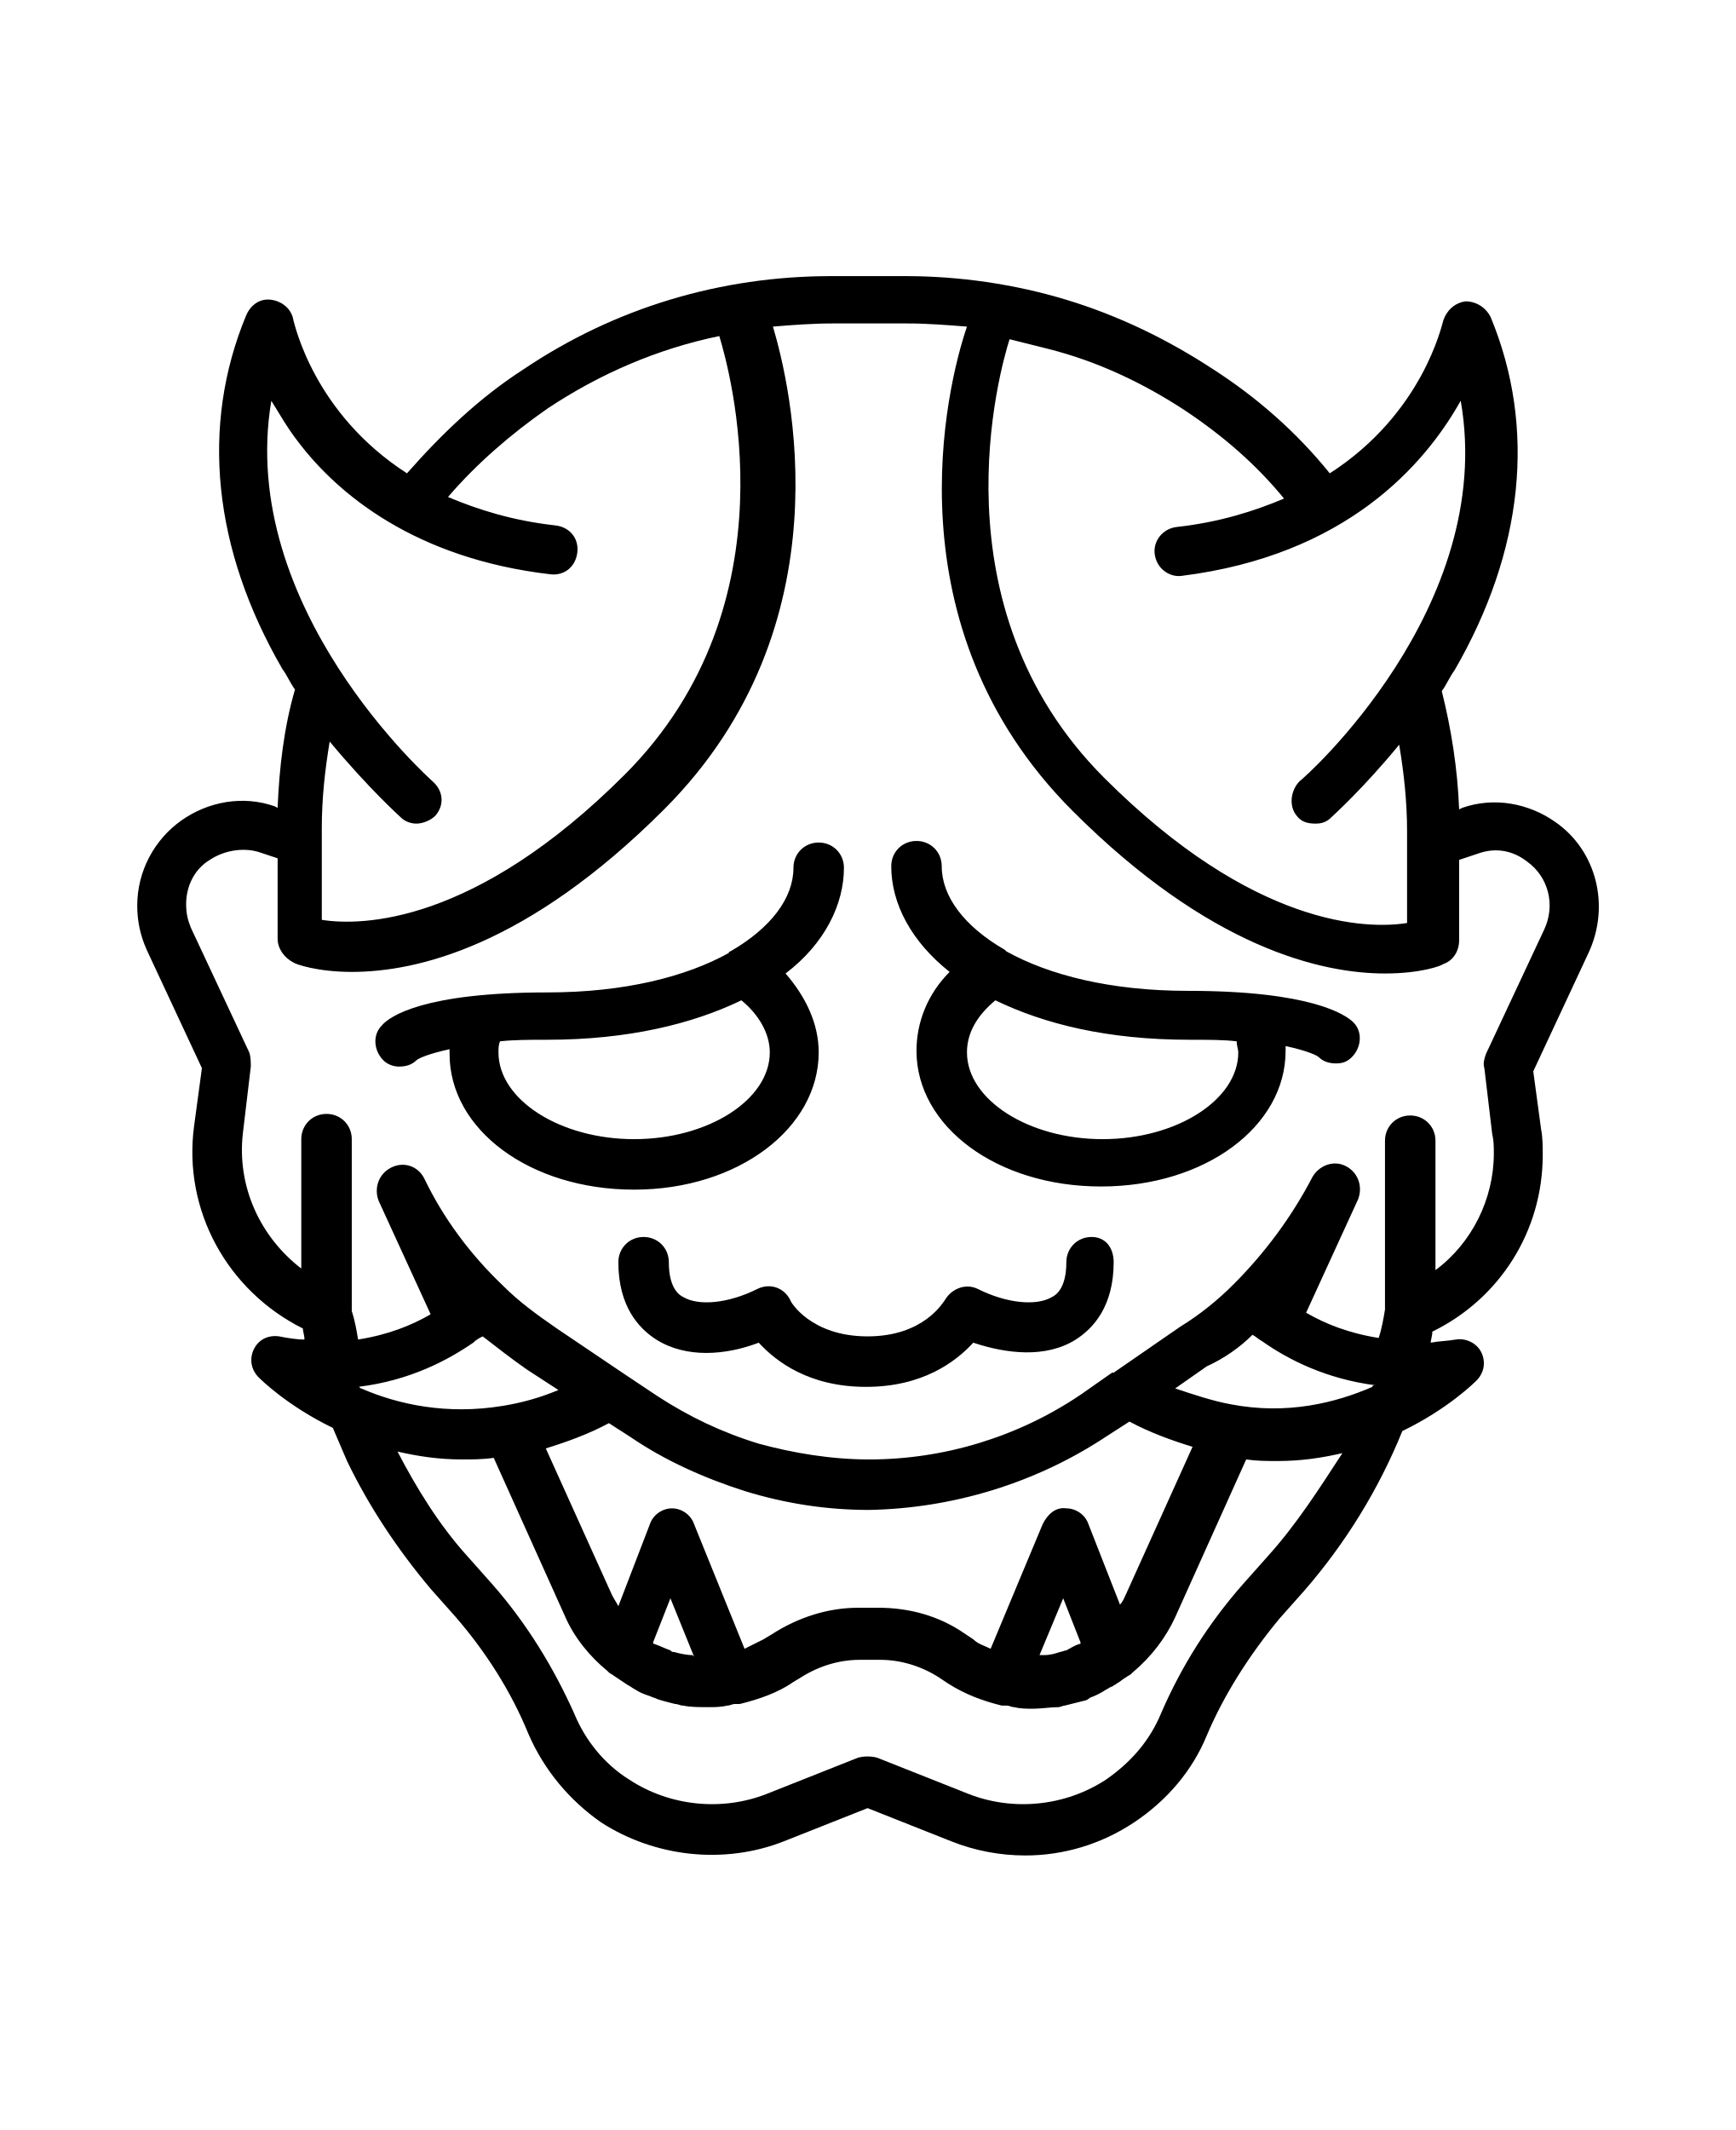
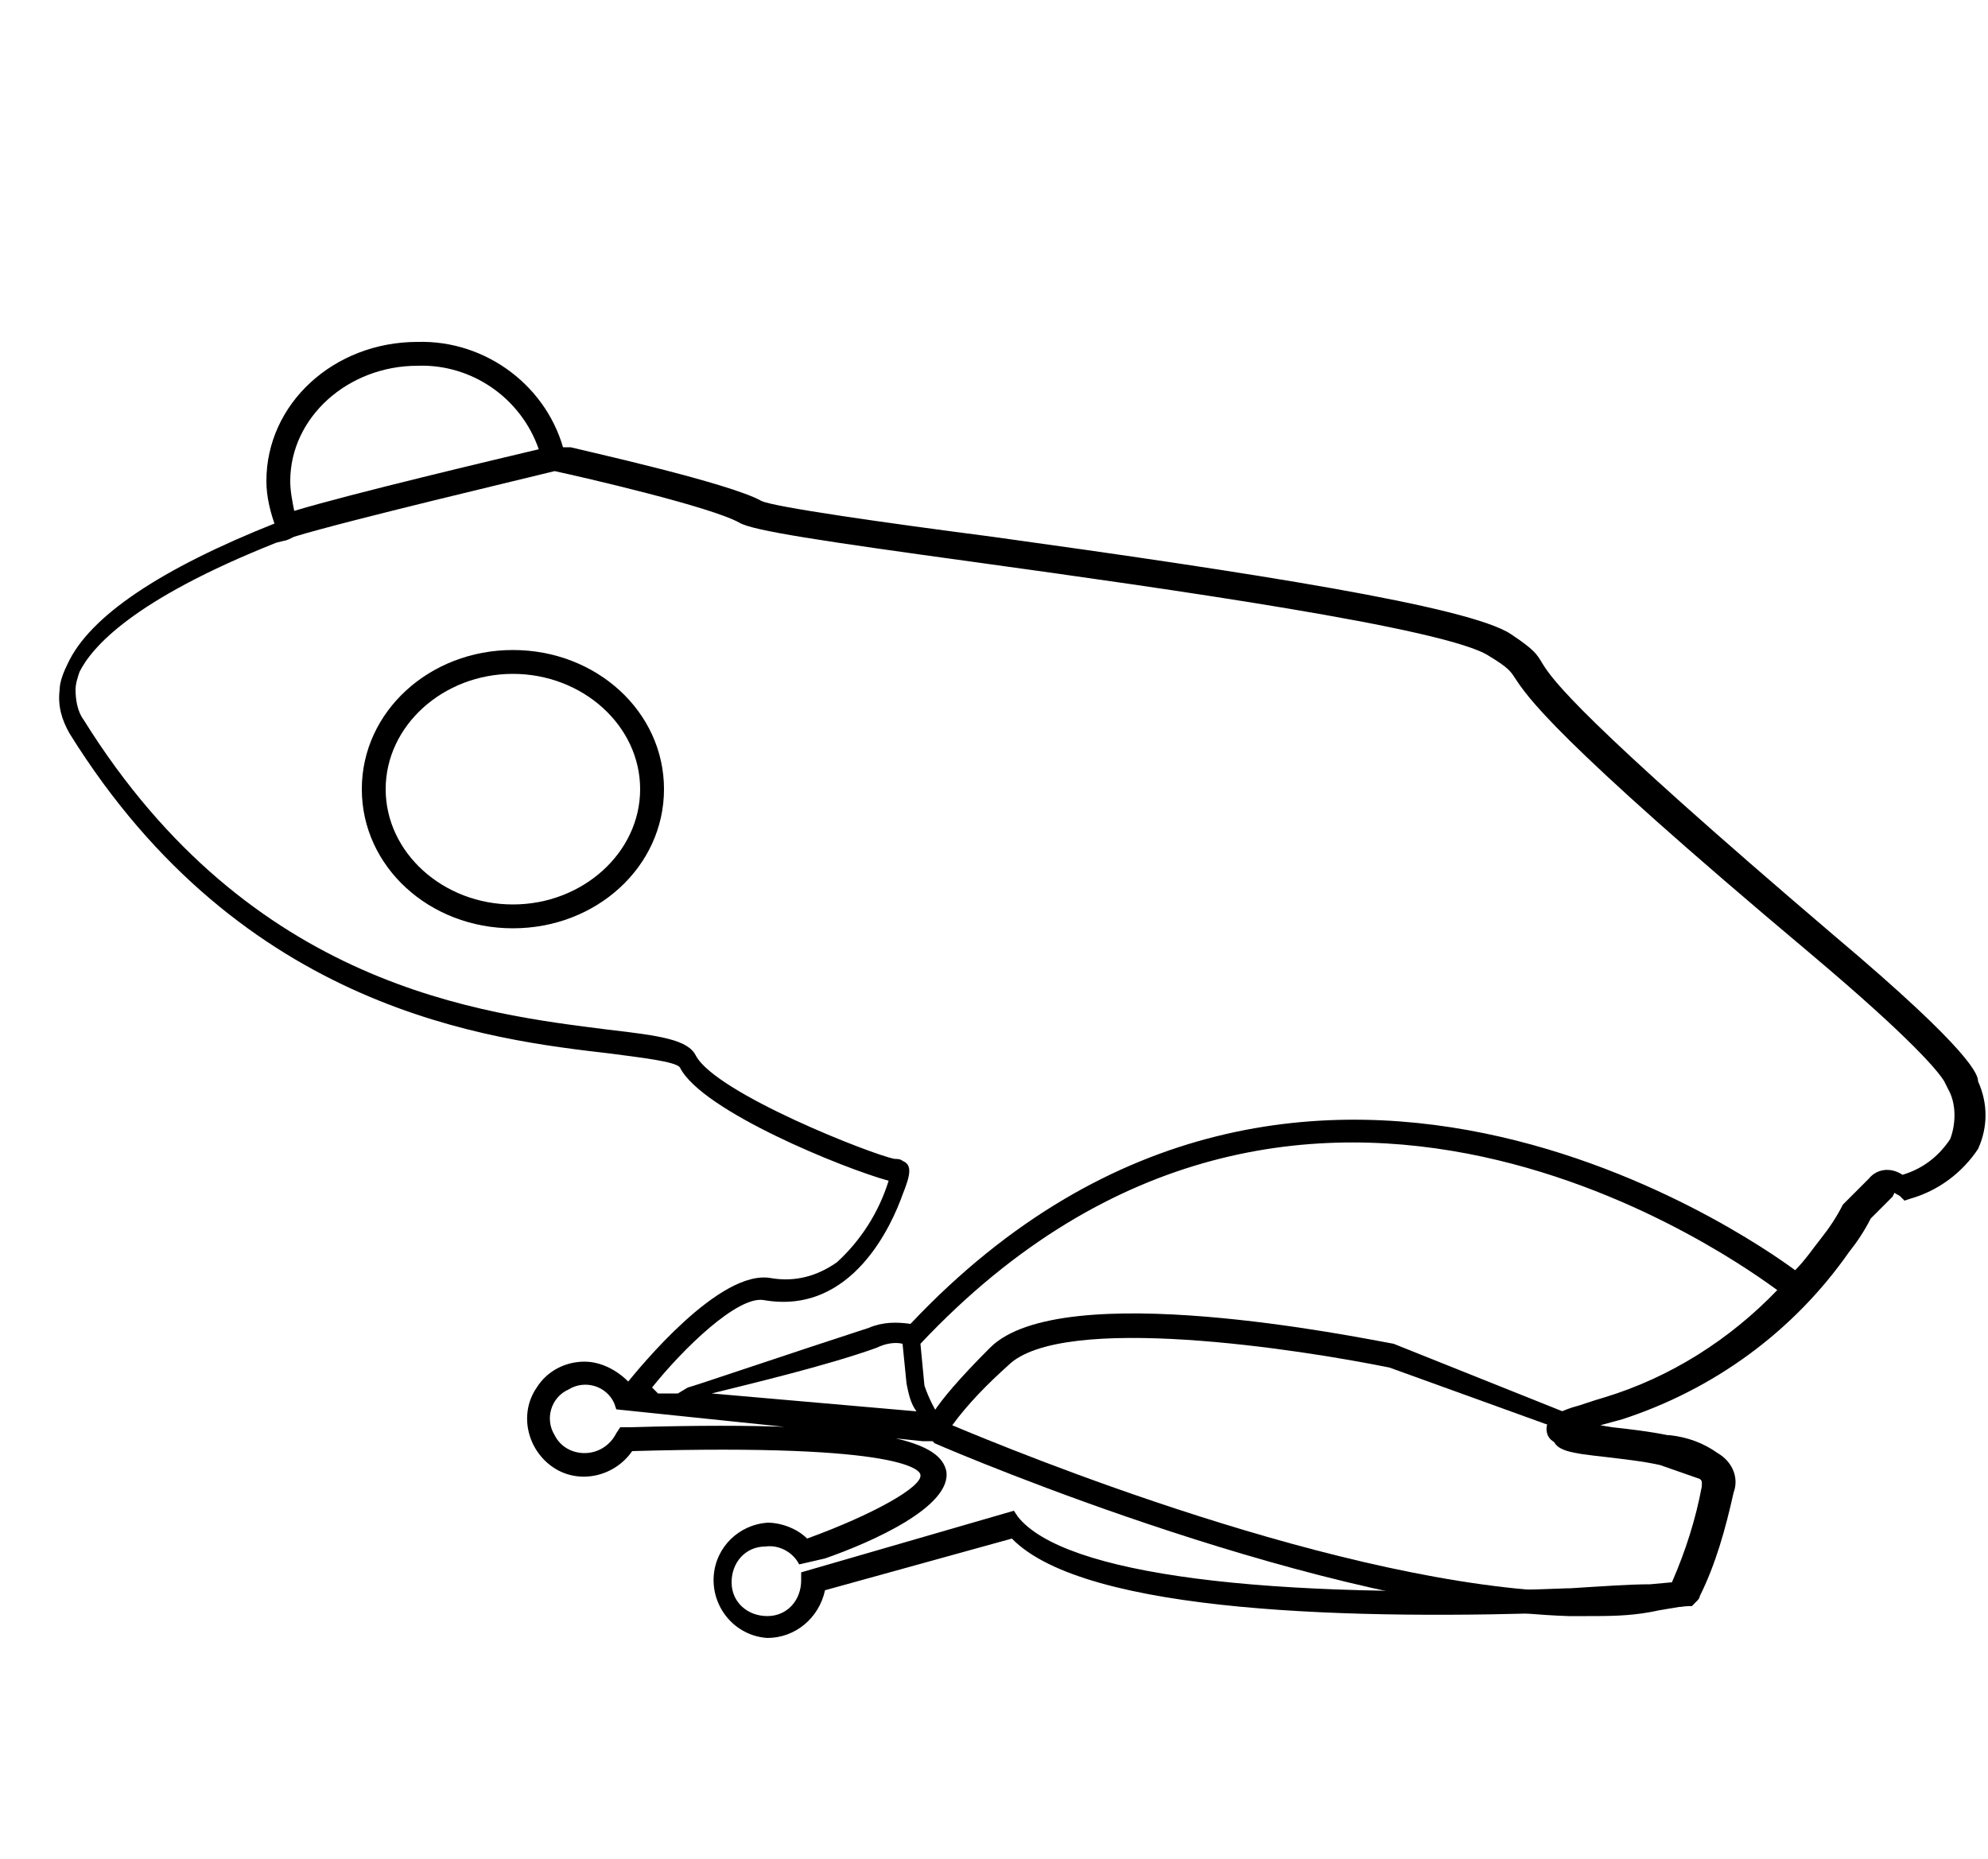
- <svg xmlns="http://www.w3.org/2000/svg" version="1.1" width="110" height="135">
-   <svg version="1.1" id="SvgjsSvg1001" x="0px" y="0px" viewBox="0 0 110 135" style="enable-background:new 0 0 110 135;" xml:space="preserve">
-     <path d="M51.9,66.7c0-1.8-0.8-3.5-2.1-5c2.5-1.9,3.7-4.4,3.7-6.7c0-0.9-0.7-1.6-1.6-1.6s-1.6,0.7-1.6,1.6c0,1.9-1.4,3.8-4,5.3  c0,0-0.1,0-0.1,0.1c-2.7,1.5-6.6,2.5-11.5,2.5c-7.8,0-10,1.5-10.5,2.1c-0.6,0.6-0.5,1.6,0.1,2.2c0.3,0.3,0.7,0.4,1,0.4  c0.4,0,0.8-0.1,1.1-0.4c0.1-0.1,0.7-0.4,2.1-0.7c0,0.1,0,0.2,0,0.3c0,4.8,5.1,8.6,11.7,8.6S51.9,71.5,51.9,66.7L51.9,66.7z   M31.6,66.7c0-0.2,0-0.5,0.1-0.7c0.9-0.1,1.9-0.1,3-0.1c5.1,0,9.2-1,12.3-2.5c1.1,0.9,1.8,2.1,1.8,3.3c0,3-3.9,5.5-8.6,5.5  S31.6,69.7,31.6,66.7L31.6,66.7z M98.6,52.1c-1.7-1.2-3.9-1.6-5.9-0.9l-0.2,0.1c-0.1-2.6-0.5-5.1-1.1-7.5c0.3-0.4,0.5-0.9,0.8-1.3  c4.4-7.6,5.2-15.4,2.3-22.4c-0.3-0.6-0.9-1-1.6-1c-0.7,0.1-1.2,0.6-1.4,1.2c-0.1,0.3-1.3,5.9-7.2,9.7c-2.1-2.6-4.6-4.8-7.4-6.6  c-2.9-1.9-6-3.4-9.3-4.4c-3.3-1-6.8-1.5-10.2-1.5h-4.7c-7,0-13.7,2-19.5,5.9c-2.8,1.8-5.2,4.1-7.4,6.6c-5.9-3.8-7.1-9.4-7.2-9.7  c-0.1-0.7-0.7-1.2-1.4-1.3c-0.7-0.1-1.3,0.3-1.6,1c-2.9,7-2.1,14.8,2.3,22.4c0.3,0.4,0.5,0.9,0.8,1.3c-0.7,2.4-1,5-1.1,7.5l-0.2-0.1  c-2-0.7-4.2-0.3-5.9,0.9c-1.7,1.2-2.8,3.2-2.8,5.4c0,1,0.2,1.9,0.6,2.8l3.5,7.5l-0.5,3.7c-0.7,5.3,2.1,10.4,6.9,12.8  c0,0.2,0.1,0.4,0.1,0.7c-0.5,0-1.1-0.1-1.6-0.2c-0.7-0.1-1.3,0.2-1.6,0.8c-0.3,0.6-0.2,1.3,0.3,1.8c0.1,0.1,1.8,1.8,4.7,3.2  c0.3,0.7,0.6,1.4,0.9,2.1c1.4,2.9,3.2,5.6,5.3,8.1l1.6,1.8c1.9,2.2,3.5,4.7,4.6,7.4c1,2.3,2.6,4.2,4.6,5.6c3.4,2.2,7.8,2.7,11.6,1.2  l5.3-2.1l5.3,2.1c1.5,0.6,3.1,0.9,4.7,0.9c2.4,0,4.8-0.7,6.9-2.1c2.1-1.4,3.7-3.3,4.6-5.5c1.1-2.6,2.7-5.1,4.6-7.4l1.6-1.8  c2.6-3,4.7-6.4,6.2-10.1c2.9-1.4,4.6-3.1,4.7-3.2c0.5-0.5,0.6-1.2,0.3-1.8s-1-0.9-1.6-0.8c-0.6,0.1-1.1,0.1-1.6,0.2  c0-0.2,0.1-0.4,0.1-0.7c4.3-2.1,7-6.4,7-11.2c0-0.5,0-1.1-0.1-1.6l-0.5-3.7l3.5-7.5C102.1,57.4,101.2,53.9,98.6,52.1L98.6,52.1z   M75.1,26c2.4,1.6,4.5,3.4,6.3,5.6c-1.9,0.8-4.1,1.5-6.8,1.8c-0.9,0.1-1.5,0.9-1.4,1.7c0.1,0.9,0.9,1.5,1.7,1.4  c10.4-1.3,15.4-7,17.7-11.1c2.3,13.1-10,24-10.2,24.1c-0.6,0.6-0.7,1.6-0.2,2.2c0.3,0.4,0.7,0.5,1.2,0.5c0.4,0,0.7-0.1,1-0.4  c0.1-0.1,2-1.8,4.3-4.6c0.3,1.8,0.5,3.6,0.5,5.5v5.8c-2.5,0.4-9.7,0.3-19.2-9.2c-10.9-10.9-6.6-25.9-6-27.8c0.8,0.2,1.6,0.4,2.4,0.6  C69.6,22.9,72.5,24.3,75.1,26L75.1,26z M25.4,51.8c0.3,0.3,0.7,0.4,1,0.4c0.4,0,0.9-0.2,1.2-0.5c0.6-0.7,0.5-1.6-0.2-2.2  c-0.1-0.1-12.4-11-10.2-24.1c0.5,0.8,1,1.7,1.7,2.6c2.5,3.3,7.4,7.4,16,8.4c0.9,0.1,1.6-0.5,1.7-1.4c0.1-0.9-0.5-1.6-1.4-1.7  c-2.7-0.3-4.9-1-6.8-1.8c1.8-2.1,4-4,6.3-5.6c3.3-2.2,7-3.8,10.9-4.6c0.6,2,4.9,16.9-6,27.8c-9.5,9.5-16.7,9.6-19.2,9.2v-5.8  c0-1.9,0.2-3.7,0.5-5.5C23.4,50,25.3,51.7,25.4,51.8L25.4,51.8z M30,85.1c0.2-0.2,0.4-0.3,0.6-0.4c0.9,0.7,1.8,1.4,2.8,2.1l2,1.3  c-1.2,0.5-2.3,0.8-3.5,1c-3.6,0.6-6.7-0.1-9-1.1c0,0-0.1,0-0.1-0.1c0,0-0.1,0-0.1,0C26,87.5,28.4,86.2,30,85.1L30,85.1z M79.4,84.6  c0.2,0.1,0.4,0.3,0.6,0.4c1.7,1.2,4.1,2.4,7.2,2.8c0,0-0.1,0-0.1,0c0,0-0.1,0-0.1,0.1c-2.3,1-5.4,1.8-9,1.1c-1.1-0.2-2.3-0.6-3.5-1  l2-1.4C77.6,86.1,78.6,85.4,79.4,84.6L79.4,84.6z M70.2,91l1.4-0.9c1.3,0.7,2.7,1.2,4,1.6l-4.2,9.3c-0.1,0.2-0.2,0.5-0.4,0.7  L69,96.6c-0.2-0.6-0.8-1-1.4-1c-0.7-0.1-1.2,0.4-1.5,1l-3.3,7.9c-0.4-0.2-0.8-0.3-1.1-0.6l-0.6-0.4c-1.6-1.1-3.5-1.6-5.4-1.6h-1.3  c-1.9,0-3.8,0.6-5.5,1.7l-0.5,0.3c-0.4,0.2-0.8,0.4-1.2,0.6L44,96.6c-0.2-0.6-0.8-1-1.4-1h0c-0.6,0-1.2,0.4-1.4,1l-2,5.2  c-0.1-0.2-0.3-0.5-0.4-0.7l-4.2-9.3c1.3-0.4,2.7-0.9,4-1.6l1.4,0.9c2.2,1.5,4.7,2.6,7.2,3.4c2.6,0.8,5.2,1.2,7.9,1.2  C60.4,95.6,65.7,94,70.2,91L70.2,91z M68.4,104.2c-0.3,0.1-0.6,0.3-0.8,0.4c-0.1,0-0.3,0.1-0.4,0.1c-0.3,0.1-0.6,0.2-1,0.2  c-0.1,0-0.2,0-0.3,0l1.5-3.6l1.1,2.8C68.5,104.2,68.5,104.2,68.4,104.2L68.4,104.2z M43.9,104.9c-0.4,0-0.8-0.1-1.2-0.2  c-0.1,0-0.1,0-0.2-0.1c-0.3-0.1-0.7-0.3-1-0.4c-0.1,0-0.1-0.1-0.1-0.1l1.1-2.8L44,105C44,105,44,105,43.9,104.9L43.9,104.9z   M80.4,98.6l-1.6,1.8c-2.2,2.5-3.9,5.2-5.2,8.2c-0.7,1.7-1.9,3.1-3.5,4.2c-2.6,1.7-5.9,2-8.7,0.9l-5.8-2.3c-0.4-0.1-0.8-0.1-1.2,0  l-5.8,2.3c-2.8,1.1-6.1,0.8-8.7-0.9c-1.6-1-2.8-2.5-3.5-4.2c-1.3-2.9-3-5.7-5.2-8.2l-1.6-1.8c-1.8-2-3.2-4.3-4.4-6.6  c1.3,0.3,2.6,0.5,4.1,0.5c0.6,0,1.3,0,2-0.1l4.5,10c0.6,1.4,1.6,2.6,2.7,3.5c0,0,0,0,0.1,0.1c0.1,0.1,0.2,0.1,0.3,0.2  c0.3,0.2,0.6,0.4,0.9,0.6c0.2,0.1,0.3,0.2,0.5,0.3c0.3,0.2,0.6,0.3,0.9,0.4c0.2,0.1,0.3,0.1,0.5,0.2c0.3,0.1,0.7,0.2,1.1,0.3  c0.2,0,0.3,0.1,0.5,0.1c0.5,0.1,1,0.1,1.6,0.1c0.4,0,0.8,0,1.2-0.1c0.2,0,0.3-0.1,0.5-0.1c0.1,0,0.2,0,0.2,0c0,0,0,0,0.1,0  c1.2-0.3,2.4-0.7,3.4-1.4l0.5-0.3c1.1-0.7,2.4-1.1,3.7-1.1h1.3c1.3,0,2.6,0.4,3.7,1.1l0.6,0.4c1.1,0.7,2.2,1.1,3.4,1.4  c0,0,0,0,0.1,0c0.1,0,0.2,0,0.2,0c0.2,0,0.3,0.1,0.5,0.1c0.4,0.1,0.8,0.1,1.2,0.1c0.5,0,1.1-0.1,1.6-0.1c0.1,0,0.3-0.1,0.4-0.1  c0.4-0.1,0.8-0.2,1.2-0.3c0.1,0,0.3-0.1,0.4-0.2c0.3-0.1,0.7-0.3,1-0.5c0.2-0.1,0.3-0.2,0.4-0.2c0.1-0.1,0.2-0.1,0.3-0.2  c0.2-0.1,0.4-0.3,0.6-0.4c0.1-0.1,0.2-0.1,0.3-0.2c0,0,0,0,0.1-0.1c1.2-1,2.1-2.2,2.7-3.5l4.5-10c0.7,0.1,1.3,0.1,2,0.1  c1.5,0,2.8-0.2,4.1-0.5C83.6,94.4,82.2,96.6,80.4,98.6L80.4,98.6z M97.9,58.9l-3.7,7.9c-0.1,0.3-0.2,0.6-0.1,0.9l0.5,4.2  c0.1,0.4,0.1,0.8,0.1,1.2c0,2.9-1.4,5.7-3.7,7.4v-8.2c0-0.9-0.7-1.6-1.6-1.6s-1.6,0.7-1.6,1.6V83c-0.1,0.6-0.2,1.2-0.4,1.8  c-1.9-0.3-3.4-0.9-4.6-1.6l3.3-7.2c0.3-0.8,0-1.7-0.8-2.1c-0.8-0.4-1.7,0-2.1,0.7c-1.3,2.5-3,4.8-5,6.8c-1,1-2.1,1.9-3.4,2.7  L70.6,87c0,0,0,0-0.1,0l-2,1.4c-4,2.7-8.7,4.1-13.4,4.1c-2.4,0-4.8-0.4-7-1c-2.3-0.7-4.4-1.7-6.4-3l-2.1-1.4c0,0,0,0,0,0l-4.3-2.9  c-1.3-0.9-2.4-1.7-3.4-2.7c-2.1-2-3.8-4.3-5-6.8c-0.4-0.8-1.3-1.1-2.1-0.7c-0.8,0.4-1.1,1.3-0.8,2.1l3.3,7.2  c-1.2,0.7-2.7,1.3-4.6,1.6c-0.1-0.6-0.2-1.2-0.4-1.8V72.2c0-0.9-0.7-1.6-1.6-1.6s-1.6,0.7-1.6,1.6v8.2c-2.6-2-4.1-5.2-3.7-8.6  l0.5-4.2c0-0.3,0-0.6-0.1-0.9l-3.7-7.9c-0.2-0.5-0.3-0.9-0.3-1.5c0-1.1,0.5-2.2,1.5-2.8c0.9-0.6,2.1-0.8,3.1-0.5l1.2,0.4v5.1  c0,0.6,0.4,1.2,1,1.5c0.1,0.1,1.5,0.6,3.7,0.6c4.1,0,11.1-1.6,19.8-10.3c11.7-11.7,8-26.9,6.9-30.6c1.2-0.1,2.5-0.2,3.8-0.2h4.7  c1.3,0,2.5,0.1,3.8,0.2C60,24.5,56.3,39.7,68,51.4c8.7,8.7,15.8,10.3,19.8,10.3c2.3,0,3.6-0.5,3.7-0.6c0.6-0.2,1-0.8,1-1.5v-5.1  l1.2-0.4c1.1-0.4,2.2-0.2,3.1,0.5C98.2,55.6,98.6,57.4,97.9,58.9L97.9,58.9z M75.3,62.8c-4.9,0-8.8-1-11.5-2.5c0,0-0.1-0.1-0.1-0.1  c-2.6-1.5-4-3.4-4-5.3c0-0.9-0.7-1.6-1.6-1.6s-1.6,0.7-1.6,1.6c0,2.4,1.3,4.8,3.7,6.7c-1.4,1.4-2.1,3.2-2.1,5  c0,4.8,5.1,8.6,11.7,8.6s11.7-3.8,11.7-8.6c0-0.1,0-0.2,0-0.3c1.4,0.3,2,0.6,2.1,0.7c0.3,0.3,0.7,0.4,1.1,0.4c0.4,0,0.7-0.1,1-0.4  c0.6-0.6,0.7-1.6,0.1-2.2C85.3,64.3,83.1,62.8,75.3,62.8L75.3,62.8z M78.5,66.7c0,3-3.9,5.5-8.6,5.5s-8.6-2.5-8.6-5.5  c0-1.2,0.6-2.3,1.8-3.3c3.1,1.5,7.1,2.5,12.3,2.5c1.2,0,2.2,0,3,0.1C78.4,66.3,78.5,66.5,78.5,66.7L78.5,66.7z M70.6,80  c0,2.8-1.3,4.2-2.4,4.9c-1.9,1.2-4.4,0.9-6.5,0.2c-1.1,1.2-3.2,2.8-6.8,2.8s-5.7-1.6-6.8-2.8c-2.1,0.8-4.6,1-6.5-0.2  c-1.1-0.7-2.4-2.1-2.4-4.9c0-0.9,0.7-1.6,1.6-1.6s1.6,0.7,1.6,1.6c0,1.7,0.7,2.1,0.9,2.2c1,0.6,2.9,0.4,4.7-0.5  c0.8-0.4,1.7-0.1,2.1,0.7c0,0.1,1.3,2.3,4.9,2.3s4.8-2.2,4.9-2.3c0.4-0.7,1.3-1.1,2.1-0.7c1.8,0.9,3.7,1.1,4.7,0.5  c0.2-0.1,0.9-0.5,0.9-2.2c0-0.9,0.7-1.6,1.6-1.6S70.6,79.1,70.6,80L70.6,80z" />
+ <svg xmlns="http://www.w3.org/2000/svg" version="1.1" width="100" height="93.5">
+   <svg version="1.1" id="SvgjsSvg1001" x="0px" y="0px" viewBox="0 0 100 93.5" style="enable-background:new 0 0 100 93.5;" xml:space="preserve">
+     <path d="M38.6,82.4c-1.6-0.1-2.8-1.5-2.7-3.1c0.1-1.5,1.3-2.6,2.7-2.7c0.7,0,1.5,0.3,2,0.8c3.3-1.2,5.8-2.6,5.7-3.2  c0-0.2-0.7-1.6-14.5-1.2c-0.9,1.3-2.7,1.7-4,0.8c-1.3-0.9-1.7-2.7-0.8-4c0.5-0.8,1.4-1.3,2.4-1.3c0.8,0,1.6,0.4,2.2,1l0,0  c0.5-0.6,4.6-5.7,7.2-5.2c1.2,0.2,2.3-0.1,3.3-0.8c1.2-1.1,2.1-2.5,2.6-4.1c-2.2-0.6-9.4-3.5-10.5-5.7c-0.2-0.3-2-0.5-3.5-0.7  c-6-0.7-18.5-2.1-27.2-16.1c-0.4-0.7-0.6-1.4-0.5-2.2c0-0.4,0.2-0.9,0.4-1.3c1.1-2.4,4.7-4.8,10.5-7.1l0.3-0.1  c0.1-0.1,0.4-0.1,0.7-0.3c2.9-1,13-3.3,13.4-3.4h0.3h0.1c0.8,0.2,8,1.8,9.6,2.7c0.6,0.3,6.2,1.1,11.6,1.8c13,1.8,24,3.5,26.1,4.9  c1.2,0.8,1.3,1,1.6,1.5c0.5,0.8,1.8,2.7,14.7,13.7c7,5.9,7.2,7,7.2,7.3c0.5,1.1,0.5,2.3,0,3.4c-0.8,1.2-2,2.1-3.4,2.5l-0.3,0.1  l-0.2-0.2c-0.1-0.1-0.2-0.1-0.3-0.2l-0.1,0.2c-0.4,0.4-0.7,0.7-0.9,0.9l-0.2,0.2c-0.3,0.6-0.7,1.2-1.1,1.7c-2.8,4-6.8,6.9-11.4,8.4  l-1.1,0.3l0.6,0.1c0.9,0.1,1.8,0.2,2.8,0.4h0.1c0.9,0.1,1.7,0.4,2.4,0.9c0.7,0.4,1.1,1.2,0.8,2c-0.4,1.8-0.9,3.6-1.7,5.2  c0,0.1-0.1,0.2-0.2,0.3l-0.2,0.2h-0.2l-1.4,0.1c-1,0.1-2.4,0.1-4.1,0.2h-0.2c-10.9,0.4-24.6,0.1-28.3-3.7L41.5,80  C41.2,81.4,40,82.4,38.6,82.4z M40.2,78.7c-0.3-0.6-1-1-1.7-0.9c-1,0-1.7,0.8-1.7,1.8c0,1,0.8,1.7,1.8,1.7s1.7-0.8,1.7-1.8  c0,0,0,0,0,0v-0.4L51,76l0.2,0.3c2.3,2.9,12.4,4.2,27.7,3.6H79c1.6-0.1,3-0.2,4-0.2l1.1-0.1c0.7-1.6,1.2-3.2,1.5-4.8  c0-0.2,0.1-0.4-0.4-0.7c-0.6-0.3-1.2-0.6-1.9-0.7h-0.1c-0.9-0.2-1.9-0.3-2.7-0.4c-1.8-0.2-2.6-0.3-2.7-1s0.7-1,1.3-1.2  c0.4-0.1,0.9-0.3,1.6-0.5c3.3-1,6.3-2.9,8.7-5.4c-1.4-1-23.8-17.8-43.1,2.7l0,0l0.2,2.1c0.2,0.6,0.5,1.2,0.9,1.8l0.1,0.2v0.2h-0.5  v0.6h-0.6L31,70.9l-0.1-0.3c-0.4-0.9-1.5-1.2-2.3-0.7c-0.9,0.4-1.2,1.5-0.7,2.3c0.3,0.6,0.9,0.9,1.5,0.9c0.7,0,1.3-0.4,1.6-1  l0.2-0.3h0.5c13.5-0.4,15.6,0.9,15.9,2.2c0.3,1.8-3.8,3.6-6.1,4.4 M35.8,70.1L46.1,71c-0.3-0.4-0.4-0.9-0.5-1.4l-0.2-2  c-0.4-0.1-0.9,0-1.3,0.2C41.6,68.7,37.8,69.6,35.8,70.1L35.8,70.1z M32.8,69.8l0.3,0.3h1l0.5-0.3c0.1,0,5.7-1.9,9.1-3  c0.7-0.3,1.4-0.3,2.1-0.2c20.1-21.3,44.2-2.9,44.5-2.7l0,0c0.5-0.5,0.9-1.1,1.3-1.6c0.4-0.5,0.8-1.1,1.1-1.7  c0.1-0.1,0.2-0.2,0.3-0.3c0.2-0.2,0.5-0.5,1-1c0.4-0.5,1.1-0.6,1.7-0.2c1-0.3,1.8-0.9,2.4-1.8c0.3-0.8,0.3-1.8-0.1-2.5l-0.2-0.4l0,0  c-0.3-0.5-1.6-2.1-6.7-6.4C78,37,76.8,35,76.2,34.1c-0.2-0.3-0.3-0.5-1.3-1.1c-2.1-1.4-16.3-3.4-25.7-4.7c-8-1.1-11.3-1.6-12-2  c-1.4-0.8-7.9-2.3-9.3-2.6C26.7,24,17.4,26.2,14.8,27c-0.2,0.1-0.4,0.2-0.5,0.2l-0.4,0.1c-7.3,2.9-9.3,5.3-9.9,6.5  c-0.1,0.3-0.2,0.6-0.2,0.9c0,0.5,0.1,1.1,0.4,1.5C12.6,49.7,24.3,51,30.6,51.8c2.6,0.3,4,0.5,4.4,1.3c1,1.9,8.9,5,10,5.2  c0.1,0,0.3,0,0.4,0.1c0.5,0.2,0.4,0.7,0,1.7c-0.5,1.4-2.5,6.1-7,5.3C37.1,65.2,34.4,67.8,32.8,69.8L32.8,69.8z" />
+     <path d="M14.1,27.1l-0.2-0.5c-0.3-0.8-0.5-1.6-0.5-2.4c0-3.9,3.4-7,7.6-7c3.5-0.1,6.6,2.3,7.4,5.6l0.1,0.6l-0.8,0.1  c-1.5,0.3-10.5,2.5-13.1,3.4L14.1,27.1z M21,18.4c-3.5,0-6.4,2.6-6.4,5.8c0,0.5,0.1,1,0.2,1.5c3-0.9,10.2-2.6,12.3-3.1  C26.2,20,23.7,18.3,21,18.4z" />
+     <path d="M25.8,46.7c-4.2,0-7.6-3.1-7.6-7s3.4-7,7.6-7s7.6,3.1,7.6,7S30,46.7,25.8,46.7z M25.8,33.9c-3.5,0-6.4,2.6-6.4,5.8  s2.9,5.8,6.4,5.8s6.4-2.6,6.4-5.8S29.3,33.9,25.8,33.9z" />
+     <path d="M46.6,72.1c-0.1-0.3,0-1.1,3.2-4.3c3.6-3.6,18.6-0.5,20.3-0.2l10,4V72l0.7,0.1c0.9,0.1,1.8,0.2,2.8,0.4h0.2l2.3,0.8  c0.7,0.4,1,1.2,0.8,2l0,0c-0.4,1.8-0.9,3.6-1.7,5.2L85,80.8h-0.3L83.5,81l-0.5,0.1c-1.1,0.2-2.1,0.2-3.2,0.2h-0.9  c-12.3-0.4-30.3-8-31.9-8.7 M79.1,80.1c1.3,0.1,2.6,0,3.9-0.1h0.4l0.9-0.2c0.6-1.5,1.1-3.1,1.5-4.7c0-0.2,0.1-0.4-0.3-0.7l-2-0.7  c-0.9-0.2-1.9-0.3-2.7-0.4c-1.8-0.2-2.6-0.3-2.7-1c0-0.2,0-0.4,0.1-0.5l-8.3-3c-4.4-0.9-16.5-2.8-19.2-0.1c-1,0.9-2,1.9-2.8,3  C51,73,67.5,79.8,79.1,80.1L79.1,80.1z" />
  </svg>
  <style>@media (prefers-color-scheme: light) { :root { filter: none; } }
@media (prefers-color-scheme: dark) { :root { filter: invert(100%); } }
</style>
</svg>
